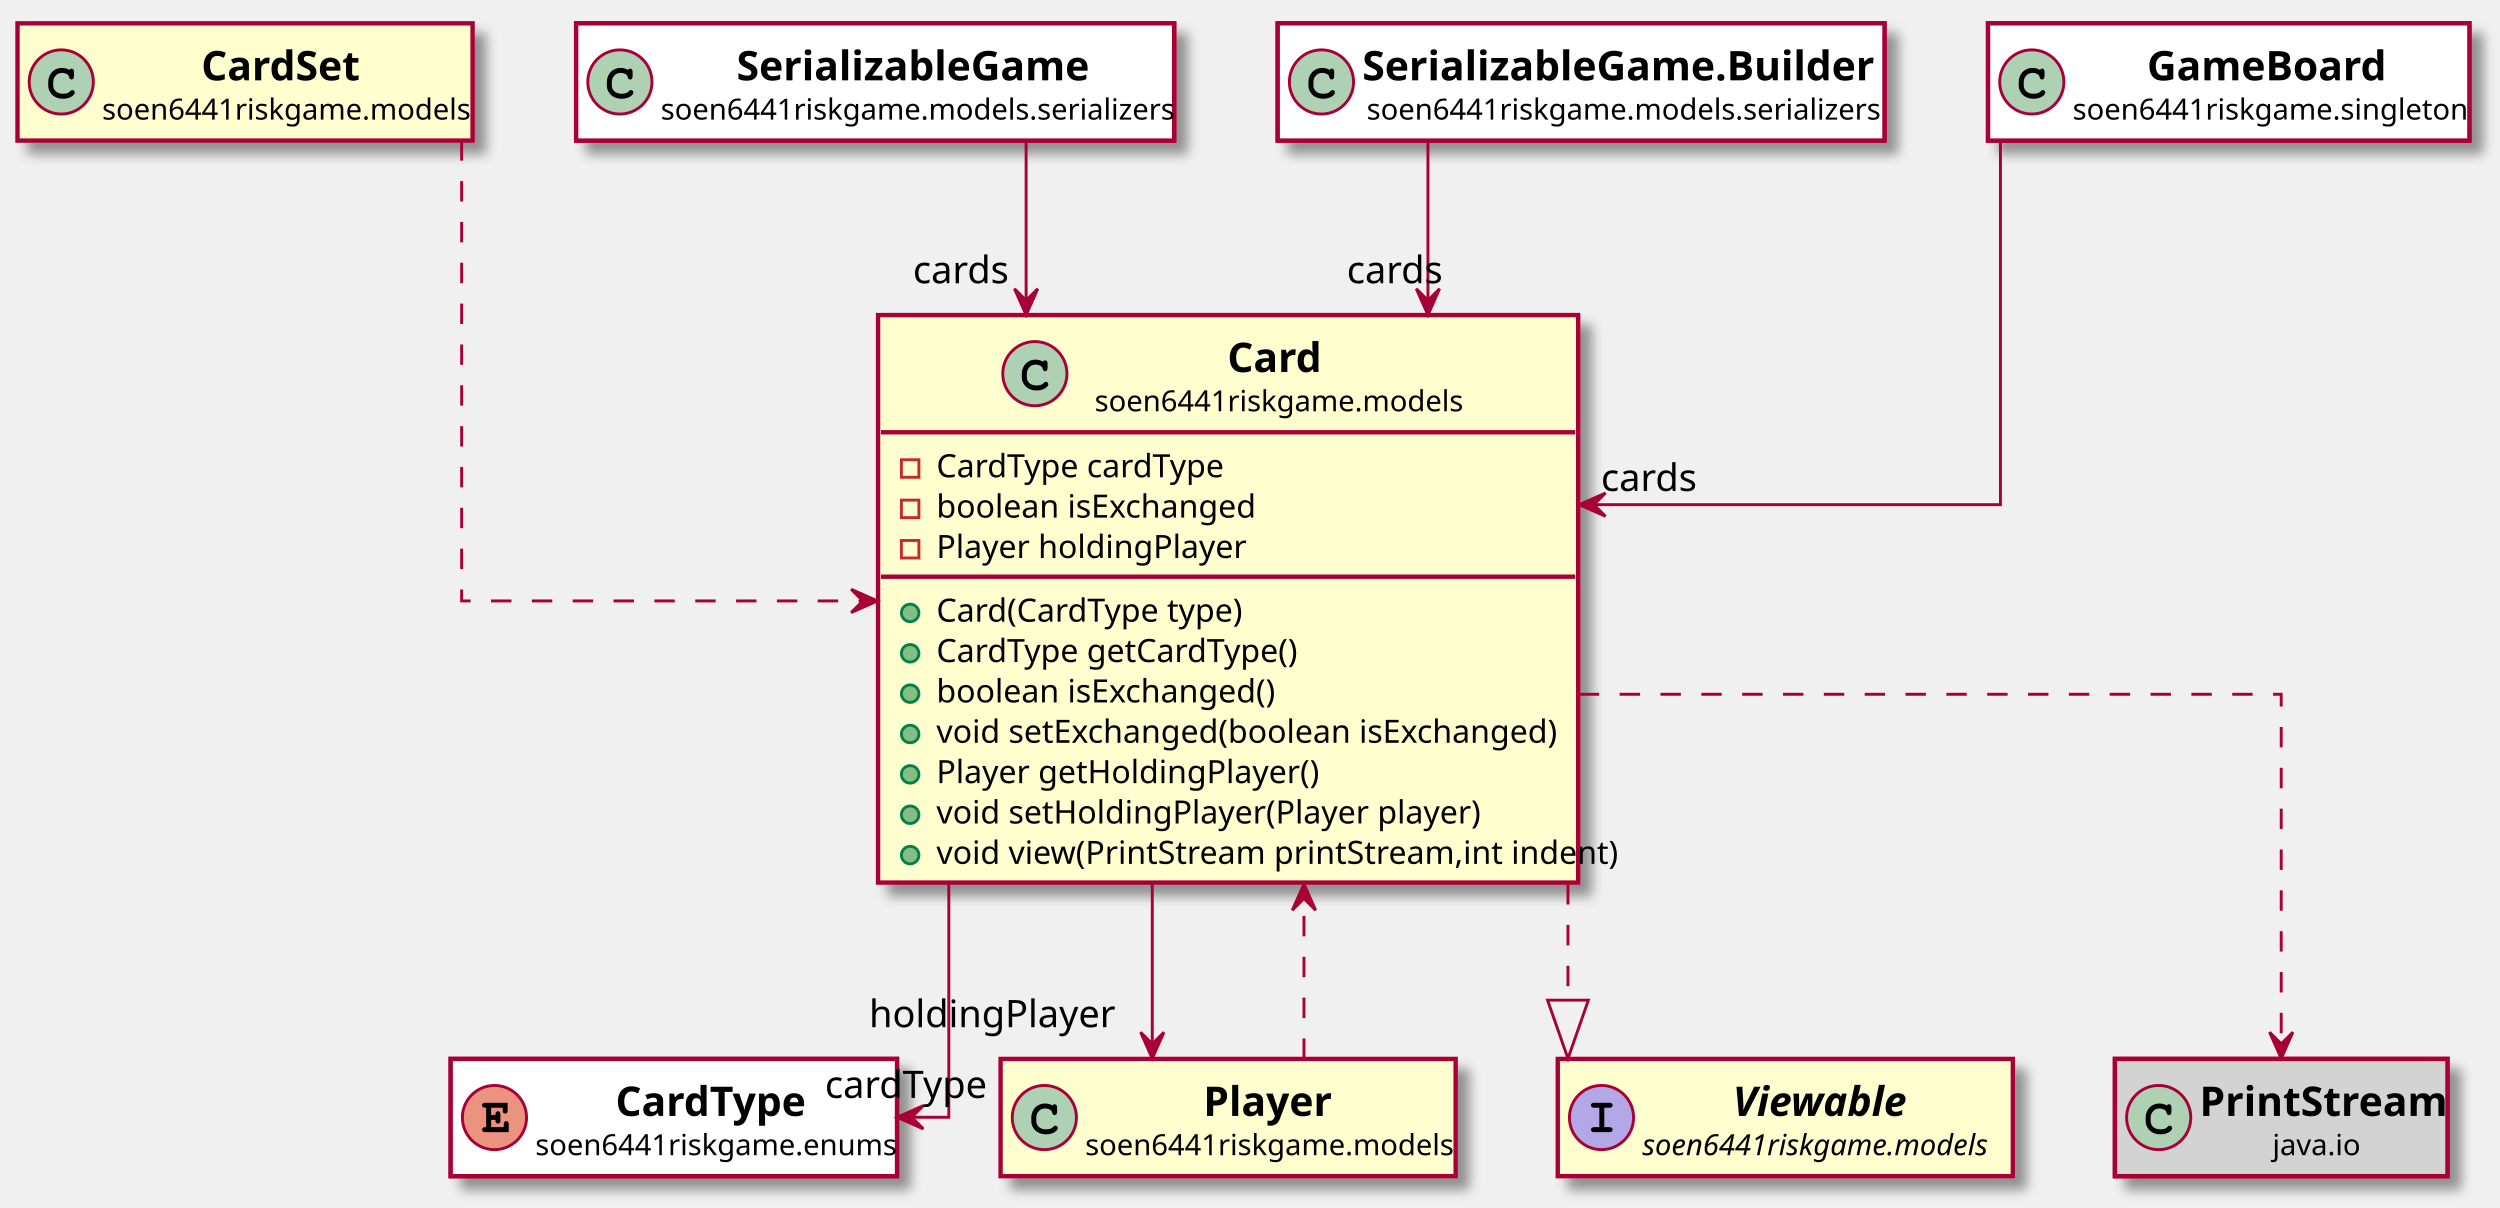
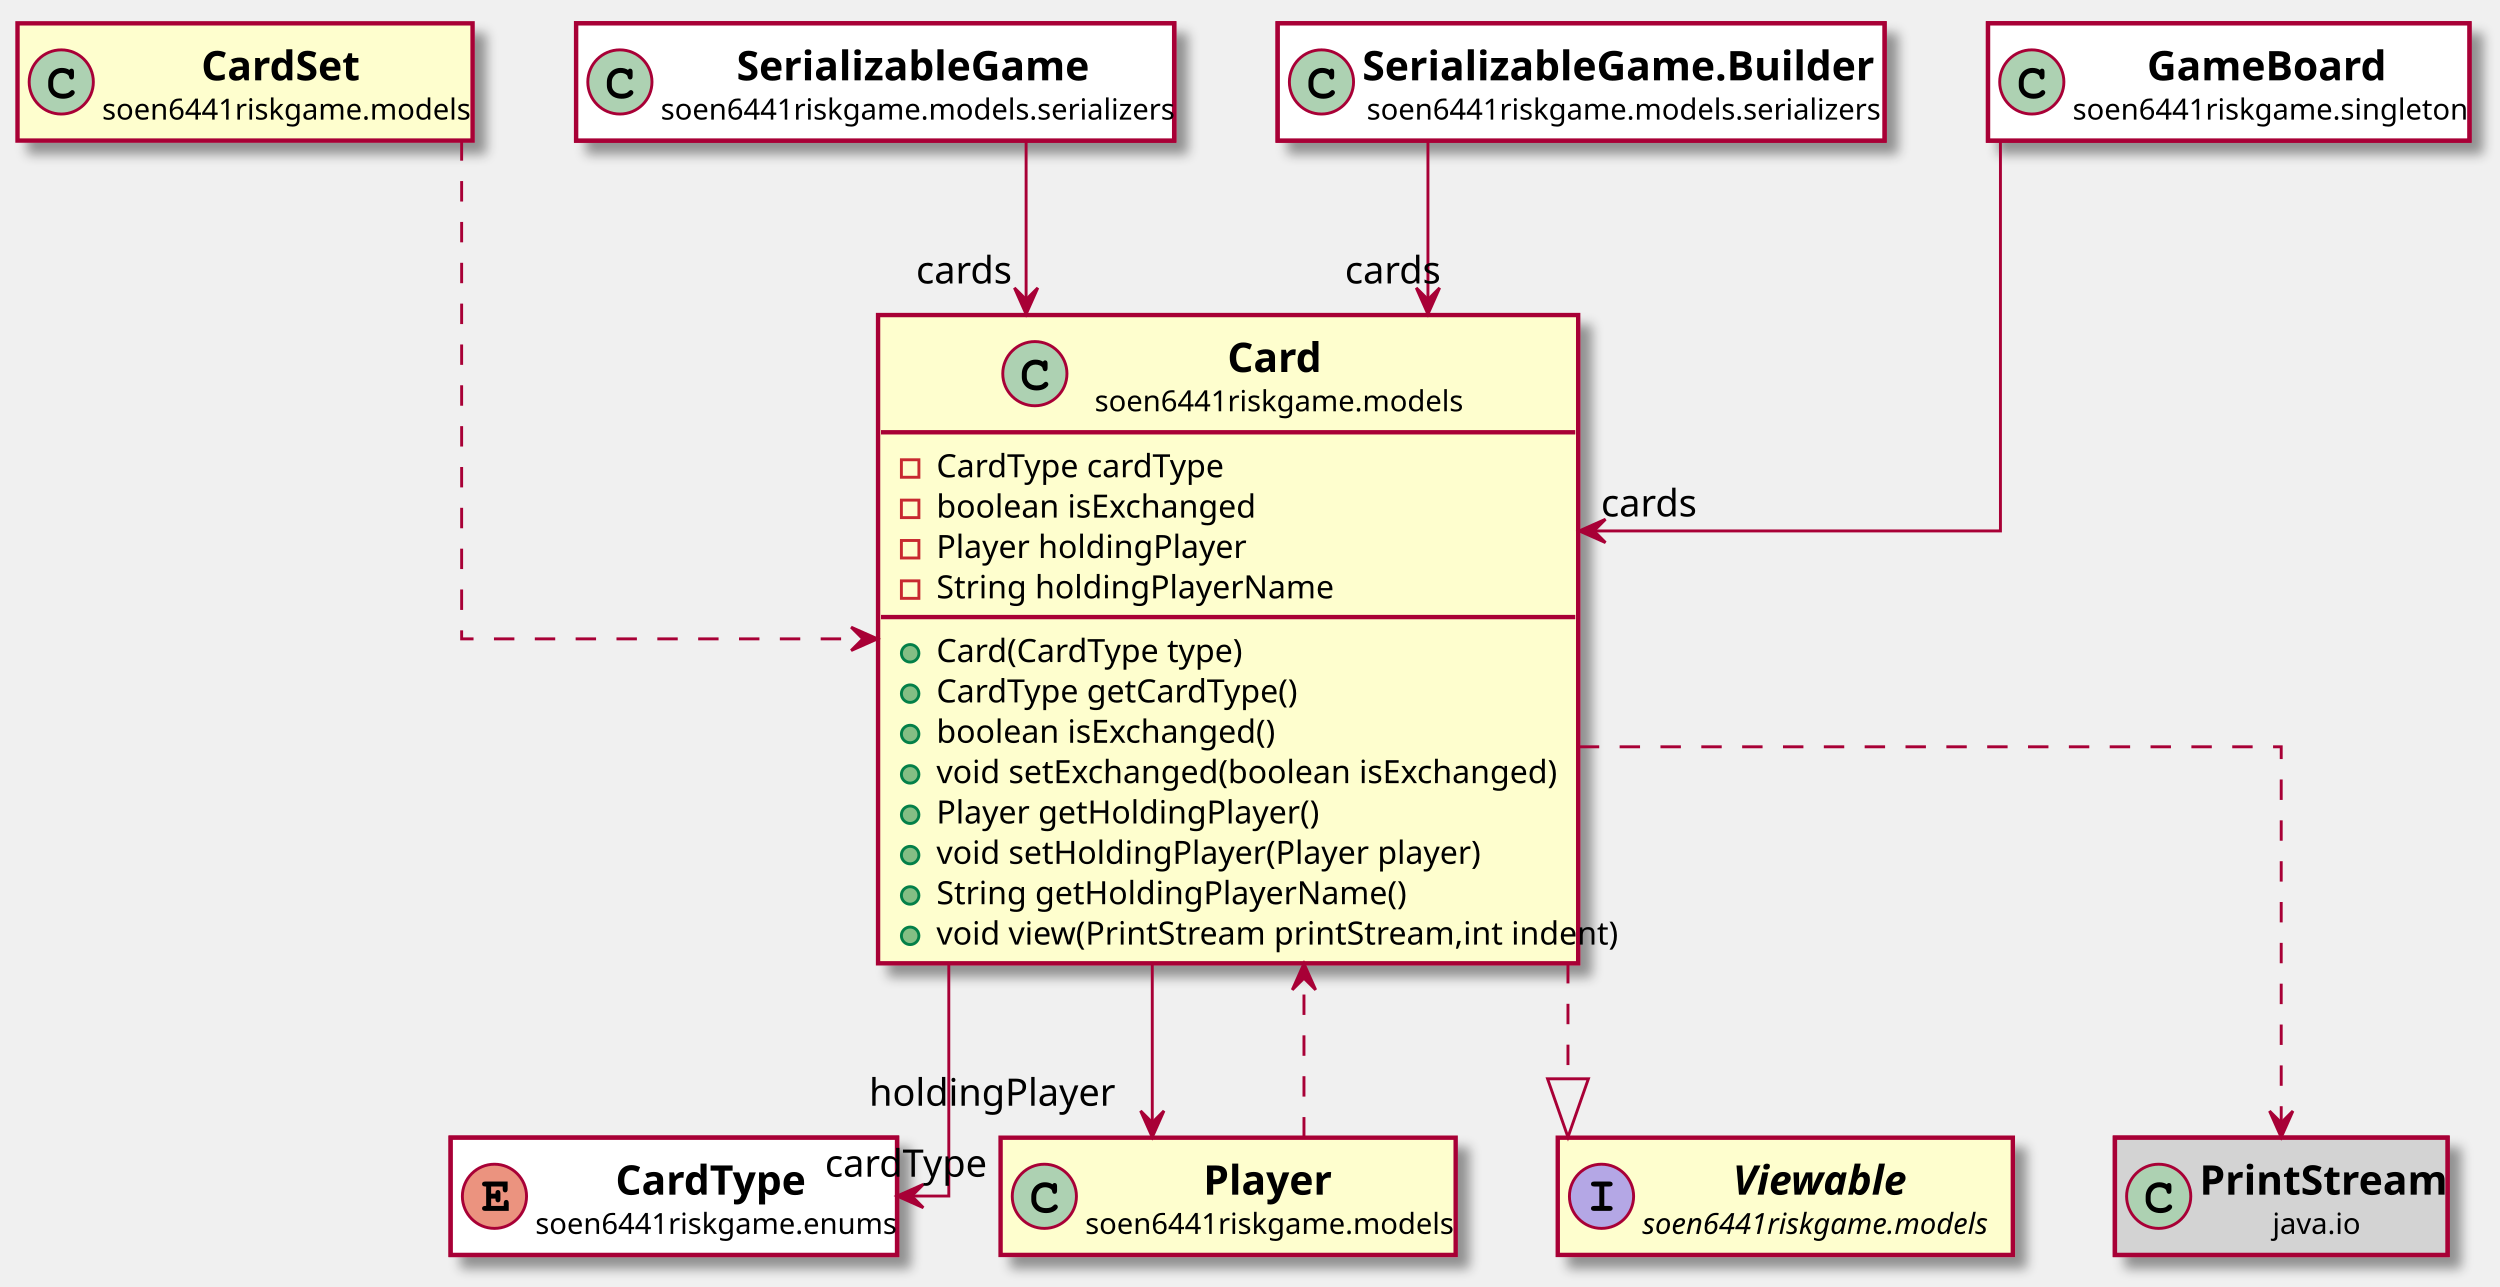
- <svg xmlns="http://www.w3.org/2000/svg" xmlns:xlink="http://www.w3.org/1999/xlink" contentScriptType="application/ecmascript" contentStyleType="text/css" height="414px" preserveAspectRatio="none" style="width:857px;height:414px;" version="1.1" viewBox="0 0 857 414" width="857px" zoomAndPan="magnify">
+ <svg xmlns="http://www.w3.org/2000/svg" xmlns:xlink="http://www.w3.org/1999/xlink" contentScriptType="application/ecmascript" contentStyleType="text/css" height="441px" preserveAspectRatio="none" style="width:857px;height:441px;" version="1.1" viewBox="0 0 857 441" width="857px" zoomAndPan="magnify">
  <defs>
-     <filter height="300%" id="ffnnre5zuua63" width="300%" x="-1" y="-1">
+     <filter height="300%" id="fzq602mkoavja" width="300%" x="-1" y="-1">
      <feGaussianBlur result="blurOut" stdDeviation="2.0" />
      <feColorMatrix in="blurOut" result="blurOut2" type="matrix" values="0 0 0 0 0 0 0 0 0 0 0 0 0 0 0 0 0 0 .4 0" />
      <feOffset dx="4.0" dy="4.0" in="blurOut2" result="blurOut3" />
      <feBlend in="SourceGraphic" in2="blurOut3" mode="normal" />
    </filter>
  </defs>
  <g>
    <a target="_parent" xlink:actuate="onRequest" xlink:href="../../soen6441riskgame/models/Card.html" xlink:show="new" xlink:title="soen6441riskgame.models.Card" xlink:type="simple">
-       <rect fill="#FEFECE" filter="url(#ffnnre5zuua63)" height="194.547" id="soen6441riskgame.models.Card" style="stroke: #A80036; stroke-width: 1.5;" width="240" x="301" y="108" />
+       <rect fill="#FEFECE" filter="url(#fzq602mkoavja)" height="222.219" id="soen6441riskgame.models.Card" style="stroke: #A80036; stroke-width: 1.5;" width="240" x="301" y="108" />
      <ellipse cx="354.75" cy="128.094" fill="#ADD1B2" rx="11" ry="11" style="stroke: #A80036; stroke-width: 1.0;" />
      <path d="M357.516,123.969 Q357.672,123.75 357.859,123.641 Q358.047,123.531 358.266,123.531 Q358.641,123.531 358.875,123.789 Q359.109,124.047 359.109,124.656 L359.109,126.109 Q359.109,126.719 358.875,126.984 Q358.641,127.25 358.266,127.25 Q357.922,127.25 357.719,127.047 Q357.516,126.859 357.406,126.344 Q357.359,125.984 357.172,125.797 Q356.844,125.422 356.234,125.203 Q355.625,124.984 355,124.984 Q354.234,124.984 353.602,125.312 Q352.969,125.641 352.477,126.391 Q351.984,127.141 351.984,128.172 L351.984,129.266 Q351.984,130.5 352.875,131.32 Q353.766,132.141 355.359,132.141 Q356.297,132.141 356.953,131.891 Q357.344,131.734 357.766,131.297 Q358.031,131.031 358.18,130.953 Q358.328,130.875 358.531,130.875 Q358.859,130.875 359.117,131.133 Q359.375,131.391 359.375,131.734 Q359.375,132.078 359.031,132.484 Q358.531,133.062 357.734,133.391 Q356.656,133.844 355.359,133.844 Q353.844,133.844 352.641,133.219 Q351.656,132.719 350.969,131.648 Q350.281,130.578 350.281,129.297 L350.281,128.141 Q350.281,126.812 350.898,125.664 Q351.516,124.516 352.609,123.898 Q353.703,123.281 354.938,123.281 Q355.672,123.281 356.32,123.445 Q356.969,123.609 357.516,123.969 Z " />
      <text fill="#000000" font-family="sans-serif" font-size="14" font-weight="bold" lengthAdjust="spacingAndGlyphs" textLength="33" x="420.75" y="127.533">Card</text>
      <text fill="#000000" font-family="sans-serif" font-size="10" lengthAdjust="spacingAndGlyphs" textLength="124" x="375.25" y="140.99">soen6441riskgame.models</text>
      <line style="stroke: #A80036; stroke-width: 1.5;" x1="302" x2="540" y1="148.188" y2="148.188" />
      <rect fill="none" height="6" style="stroke: #C82930; stroke-width: 1.0;" width="6" x="309" y="157.606" />
      <text fill="#000000" font-family="sans-serif" font-size="11" lengthAdjust="spacingAndGlyphs" textLength="96" x="321" y="163.606">CardType cardType</text>
      <rect fill="none" height="6" style="stroke: #C82930; stroke-width: 1.0;" width="6" x="309" y="171.441" />
      <text fill="#000000" font-family="sans-serif" font-size="11" lengthAdjust="spacingAndGlyphs" textLength="103" x="321" y="177.442">boolean isExchanged</text>
      <rect fill="none" height="6" style="stroke: #C82930; stroke-width: 1.0;" width="6" x="309" y="185.277" />
      <text fill="#000000" font-family="sans-serif" font-size="11" lengthAdjust="spacingAndGlyphs" textLength="97" x="321" y="191.278">Player holdingPlayer</text>
-       <line style="stroke: #A80036; stroke-width: 1.5;" x1="302" x2="540" y1="197.695" y2="197.695" />
-       <ellipse cx="312" cy="210.113" fill="#84BE84" rx="3" ry="3" style="stroke: #038048; stroke-width: 1.0;" />
-       <text fill="#000000" font-family="sans-serif" font-size="11" lengthAdjust="spacingAndGlyphs" textLength="102" x="321" y="213.114">Card(CardType type)</text>
+       <rect fill="none" height="6" style="stroke: #C82930; stroke-width: 1.0;" width="6" x="309" y="199.113" />
+       <text fill="#000000" font-family="sans-serif" font-size="11" lengthAdjust="spacingAndGlyphs" textLength="122" x="321" y="205.114">String holdingPlayerName</text>
+       <line style="stroke: #A80036; stroke-width: 1.5;" x1="302" x2="540" y1="211.531" y2="211.531" />
      <ellipse cx="312" cy="223.949" fill="#84BE84" rx="3" ry="3" style="stroke: #038048; stroke-width: 1.0;" />
-       <text fill="#000000" font-family="sans-serif" font-size="11" lengthAdjust="spacingAndGlyphs" textLength="120" x="321" y="226.95">CardType getCardType()</text>
+       <text fill="#000000" font-family="sans-serif" font-size="11" lengthAdjust="spacingAndGlyphs" textLength="102" x="321" y="226.95">Card(CardType type)</text>
      <ellipse cx="312" cy="237.785" fill="#84BE84" rx="3" ry="3" style="stroke: #038048; stroke-width: 1.0;" />
-       <text fill="#000000" font-family="sans-serif" font-size="11" lengthAdjust="spacingAndGlyphs" textLength="111" x="321" y="240.786">boolean isExchanged()</text>
+       <text fill="#000000" font-family="sans-serif" font-size="11" lengthAdjust="spacingAndGlyphs" textLength="120" x="321" y="240.786">CardType getCardType()</text>
      <ellipse cx="312" cy="251.621" fill="#84BE84" rx="3" ry="3" style="stroke: #038048; stroke-width: 1.0;" />
-       <text fill="#000000" font-family="sans-serif" font-size="11" lengthAdjust="spacingAndGlyphs" textLength="203" x="321" y="254.622">void setExchanged(boolean isExchanged)</text>
+       <text fill="#000000" font-family="sans-serif" font-size="11" lengthAdjust="spacingAndGlyphs" textLength="111" x="321" y="254.622">boolean isExchanged()</text>
      <ellipse cx="312" cy="265.457" fill="#84BE84" rx="3" ry="3" style="stroke: #038048; stroke-width: 1.0;" />
-       <text fill="#000000" font-family="sans-serif" font-size="11" lengthAdjust="spacingAndGlyphs" textLength="121" x="321" y="268.458">Player getHoldingPlayer()</text>
+       <text fill="#000000" font-family="sans-serif" font-size="11" lengthAdjust="spacingAndGlyphs" textLength="203" x="321" y="268.458">void setExchanged(boolean isExchanged)</text>
      <ellipse cx="312" cy="279.293" fill="#84BE84" rx="3" ry="3" style="stroke: #038048; stroke-width: 1.0;" />
-       <text fill="#000000" font-family="sans-serif" font-size="11" lengthAdjust="spacingAndGlyphs" textLength="174" x="321" y="282.294">void setHoldingPlayer(Player player)</text>
+       <text fill="#000000" font-family="sans-serif" font-size="11" lengthAdjust="spacingAndGlyphs" textLength="121" x="321" y="282.294">Player getHoldingPlayer()</text>
      <ellipse cx="312" cy="293.129" fill="#84BE84" rx="3" ry="3" style="stroke: #038048; stroke-width: 1.0;" />
-       <text fill="#000000" font-family="sans-serif" font-size="11" lengthAdjust="spacingAndGlyphs" textLength="214" x="321" y="296.13">void view(PrintStream printStream,int indent)</text>
+       <text fill="#000000" font-family="sans-serif" font-size="11" lengthAdjust="spacingAndGlyphs" textLength="174" x="321" y="296.13">void setHoldingPlayer(Player player)</text>
+       <ellipse cx="312" cy="306.965" fill="#84BE84" rx="3" ry="3" style="stroke: #038048; stroke-width: 1.0;" />
+       <text fill="#000000" font-family="sans-serif" font-size="11" lengthAdjust="spacingAndGlyphs" textLength="146" x="321" y="309.966">String getHoldingPlayerName()</text>
+       <ellipse cx="312" cy="320.801" fill="#84BE84" rx="3" ry="3" style="stroke: #038048; stroke-width: 1.0;" />
+       <text fill="#000000" font-family="sans-serif" font-size="11" lengthAdjust="spacingAndGlyphs" textLength="214" x="321" y="323.802">void view(PrintStream printStream,int indent)</text>
    </a>
    <a target="_parent" xlink:actuate="onRequest" xlink:href="../../soen6441riskgame/enums/CardType.html" xlink:show="new" xlink:title="soen6441riskgame.enums.CardType" xlink:type="simple">
-       <rect fill="#FFFFFF" filter="url(#ffnnre5zuua63)" height="40.188" id="soen6441riskgame.enums.CardType" style="stroke: #A80036; stroke-width: 1.5;" width="153" x="154.5" y="363" />
-       <rect fill="#FFFFFF" height="40.188" style="stroke: #A80036; stroke-width: 1.5;" width="153" x="154.5" y="363" />
-       <ellipse cx="169.5" cy="383.094" fill="#EB937F" rx="11" ry="11" style="stroke: #A80036; stroke-width: 1.0;" />
-       <path d="M168.359,383.891 L168.359,386.391 L172.688,386.391 L172.688,385.469 Q172.688,384.859 172.93,384.594 Q173.172,384.328 173.547,384.328 Q173.922,384.328 174.156,384.594 Q174.391,384.859 174.391,385.469 L174.391,388.094 L166.391,388.094 Q165.766,388.094 165.508,387.859 Q165.25,387.625 165.25,387.234 Q165.25,386.859 165.516,386.625 Q165.781,386.391 166.391,386.391 L166.656,386.391 L166.656,379.734 L166.391,379.734 Q165.766,379.734 165.508,379.5 Q165.25,379.266 165.25,378.875 Q165.25,378.5 165.508,378.266 Q165.766,378.031 166.391,378.031 L174.016,378.031 L174.016,380.625 Q174.016,381.234 173.789,381.492 Q173.562,381.75 173.172,381.75 Q172.797,381.75 172.562,381.492 Q172.328,381.234 172.328,380.625 L172.328,379.734 L168.359,379.734 L168.359,382.188 L169.844,382.188 Q169.844,381.531 169.969,381.344 Q170.234,380.938 170.703,380.938 Q171.078,380.938 171.312,381.195 Q171.547,381.453 171.547,382.062 L171.547,384.031 Q171.547,384.578 171.422,384.766 Q171.156,385.156 170.703,385.156 Q170.234,385.156 169.969,384.75 Q169.844,384.562 169.844,383.891 L168.359,383.891 Z " />
-       <text fill="#000000" font-family="sans-serif" font-size="14" font-weight="bold" lengthAdjust="spacingAndGlyphs" textLength="66" x="211" y="382.533">CardType</text>
-       <text fill="#000000" font-family="sans-serif" font-size="10" lengthAdjust="spacingAndGlyphs" textLength="121" x="183.5" y="395.99">soen6441riskgame.enums</text>
+       <rect fill="#FFFFFF" filter="url(#fzq602mkoavja)" height="40.188" id="soen6441riskgame.enums.CardType" style="stroke: #A80036; stroke-width: 1.5;" width="153" x="154.5" y="390" />
+       <rect fill="#FFFFFF" height="40.188" style="stroke: #A80036; stroke-width: 1.5;" width="153" x="154.5" y="390" />
+       <ellipse cx="169.5" cy="410.094" fill="#EB937F" rx="11" ry="11" style="stroke: #A80036; stroke-width: 1.0;" />
+       <path d="M168.359,410.891 L168.359,413.391 L172.688,413.391 L172.688,412.469 Q172.688,411.859 172.93,411.594 Q173.172,411.328 173.547,411.328 Q173.922,411.328 174.156,411.594 Q174.391,411.859 174.391,412.469 L174.391,415.094 L166.391,415.094 Q165.766,415.094 165.508,414.859 Q165.25,414.625 165.25,414.234 Q165.25,413.859 165.516,413.625 Q165.781,413.391 166.391,413.391 L166.656,413.391 L166.656,406.734 L166.391,406.734 Q165.766,406.734 165.508,406.5 Q165.25,406.266 165.25,405.875 Q165.25,405.5 165.508,405.266 Q165.766,405.031 166.391,405.031 L174.016,405.031 L174.016,407.625 Q174.016,408.234 173.789,408.492 Q173.562,408.75 173.172,408.75 Q172.797,408.75 172.562,408.492 Q172.328,408.234 172.328,407.625 L172.328,406.734 L168.359,406.734 L168.359,409.188 L169.844,409.188 Q169.844,408.531 169.969,408.344 Q170.234,407.938 170.703,407.938 Q171.078,407.938 171.312,408.195 Q171.547,408.453 171.547,409.062 L171.547,411.031 Q171.547,411.578 171.422,411.766 Q171.156,412.156 170.703,412.156 Q170.234,412.156 169.969,411.75 Q169.844,411.562 169.844,410.891 L168.359,410.891 Z " />
+       <text fill="#000000" font-family="sans-serif" font-size="14" font-weight="bold" lengthAdjust="spacingAndGlyphs" textLength="66" x="211" y="409.533">CardType</text>
+       <text fill="#000000" font-family="sans-serif" font-size="10" lengthAdjust="spacingAndGlyphs" textLength="121" x="183.5" y="422.99">soen6441riskgame.enums</text>
    </a>
    <a target="_parent" xlink:actuate="onRequest" xlink:href="../../soen6441riskgame/models/Player.html" xlink:show="new" xlink:title="soen6441riskgame.models.Player" xlink:type="simple">
-       <rect fill="#FEFECE" filter="url(#ffnnre5zuua63)" height="40.188" id="soen6441riskgame.models.Player" style="stroke: #A80036; stroke-width: 1.5;" width="156" x="343" y="363" />
-       <ellipse cx="358" cy="383.094" fill="#ADD1B2" rx="11" ry="11" style="stroke: #A80036; stroke-width: 1.0;" />
-       <path d="M360.766,378.969 Q360.922,378.75 361.109,378.641 Q361.297,378.531 361.516,378.531 Q361.891,378.531 362.125,378.789 Q362.359,379.047 362.359,379.656 L362.359,381.109 Q362.359,381.719 362.125,381.984 Q361.891,382.25 361.516,382.25 Q361.172,382.25 360.969,382.047 Q360.766,381.859 360.656,381.344 Q360.609,380.984 360.422,380.797 Q360.094,380.422 359.484,380.203 Q358.875,379.984 358.25,379.984 Q357.484,379.984 356.852,380.312 Q356.219,380.641 355.727,381.391 Q355.234,382.141 355.234,383.172 L355.234,384.266 Q355.234,385.5 356.125,386.32 Q357.016,387.141 358.609,387.141 Q359.547,387.141 360.203,386.891 Q360.594,386.734 361.016,386.297 Q361.281,386.031 361.43,385.953 Q361.578,385.875 361.781,385.875 Q362.109,385.875 362.367,386.133 Q362.625,386.391 362.625,386.734 Q362.625,387.078 362.281,387.484 Q361.781,388.062 360.984,388.391 Q359.906,388.844 358.609,388.844 Q357.094,388.844 355.891,388.219 Q354.906,387.719 354.219,386.648 Q353.531,385.578 353.531,384.297 L353.531,383.141 Q353.531,381.812 354.148,380.664 Q354.766,379.516 355.859,378.898 Q356.953,378.281 358.188,378.281 Q358.922,378.281 359.57,378.445 Q360.219,378.609 360.766,378.969 Z " />
-       <text fill="#000000" font-family="sans-serif" font-size="14" font-weight="bold" lengthAdjust="spacingAndGlyphs" textLength="43" x="412.5" y="382.533">Player</text>
-       <text fill="#000000" font-family="sans-serif" font-size="10" lengthAdjust="spacingAndGlyphs" textLength="124" x="372" y="395.99">soen6441riskgame.models</text>
+       <rect fill="#FEFECE" filter="url(#fzq602mkoavja)" height="40.188" id="soen6441riskgame.models.Player" style="stroke: #A80036; stroke-width: 1.5;" width="156" x="343" y="390" />
+       <ellipse cx="358" cy="410.094" fill="#ADD1B2" rx="11" ry="11" style="stroke: #A80036; stroke-width: 1.0;" />
+       <path d="M360.766,405.969 Q360.922,405.75 361.109,405.641 Q361.297,405.531 361.516,405.531 Q361.891,405.531 362.125,405.789 Q362.359,406.047 362.359,406.656 L362.359,408.109 Q362.359,408.719 362.125,408.984 Q361.891,409.25 361.516,409.25 Q361.172,409.25 360.969,409.047 Q360.766,408.859 360.656,408.344 Q360.609,407.984 360.422,407.797 Q360.094,407.422 359.484,407.203 Q358.875,406.984 358.25,406.984 Q357.484,406.984 356.852,407.312 Q356.219,407.641 355.727,408.391 Q355.234,409.141 355.234,410.172 L355.234,411.266 Q355.234,412.5 356.125,413.32 Q357.016,414.141 358.609,414.141 Q359.547,414.141 360.203,413.891 Q360.594,413.734 361.016,413.297 Q361.281,413.031 361.43,412.953 Q361.578,412.875 361.781,412.875 Q362.109,412.875 362.367,413.133 Q362.625,413.391 362.625,413.734 Q362.625,414.078 362.281,414.484 Q361.781,415.062 360.984,415.391 Q359.906,415.844 358.609,415.844 Q357.094,415.844 355.891,415.219 Q354.906,414.719 354.219,413.648 Q353.531,412.578 353.531,411.297 L353.531,410.141 Q353.531,408.812 354.148,407.664 Q354.766,406.516 355.859,405.898 Q356.953,405.281 358.188,405.281 Q358.922,405.281 359.57,405.445 Q360.219,405.609 360.766,405.969 Z " />
+       <text fill="#000000" font-family="sans-serif" font-size="14" font-weight="bold" lengthAdjust="spacingAndGlyphs" textLength="43" x="412.5" y="409.533">Player</text>
+       <text fill="#000000" font-family="sans-serif" font-size="10" lengthAdjust="spacingAndGlyphs" textLength="124" x="372" y="422.99">soen6441riskgame.models</text>
    </a>
    <a target="_parent" xlink:actuate="onRequest" xlink:href="../../soen6441riskgame/models/Viewable.html" xlink:show="new" xlink:title="soen6441riskgame.models.Viewable" xlink:type="simple">
-       <rect fill="#FEFECE" filter="url(#ffnnre5zuua63)" height="40.188" id="soen6441riskgame.models.Viewable" style="stroke: #A80036; stroke-width: 1.5;" width="156" x="534" y="363" />
-       <ellipse cx="549" cy="383.094" fill="#B4A7E5" rx="11" ry="11" style="stroke: #A80036; stroke-width: 1.0;" />
-       <path d="M549.953,379.734 L549.953,386.391 L551.672,386.391 Q552.281,386.391 552.547,386.625 Q552.812,386.859 552.812,387.25 Q552.812,387.625 552.547,387.859 Q552.281,388.094 551.672,388.094 L546.531,388.094 Q545.922,388.094 545.656,387.859 Q545.391,387.625 545.391,387.234 Q545.391,386.859 545.656,386.625 Q545.922,386.391 546.531,386.391 L548.25,386.391 L548.25,379.734 L546.531,379.734 Q545.922,379.734 545.656,379.5 Q545.391,379.266 545.391,378.875 Q545.391,378.5 545.656,378.266 Q545.922,378.031 546.531,378.031 L551.672,378.031 Q552.281,378.031 552.547,378.266 Q552.812,378.5 552.812,378.875 Q552.812,379.266 552.547,379.5 Q552.281,379.734 551.672,379.734 L549.953,379.734 Z " />
-       <text fill="#000000" font-family="sans-serif" font-size="14" font-style="italic" font-weight="bold" lengthAdjust="spacingAndGlyphs" textLength="62" x="594" y="382.533">Viewable</text>
-       <text fill="#000000" font-family="sans-serif" font-size="10" font-style="italic" lengthAdjust="spacingAndGlyphs" textLength="124" x="563" y="395.99">soen6441riskgame.models</text>
+       <rect fill="#FEFECE" filter="url(#fzq602mkoavja)" height="40.188" id="soen6441riskgame.models.Viewable" style="stroke: #A80036; stroke-width: 1.5;" width="156" x="534" y="390" />
+       <ellipse cx="549" cy="410.094" fill="#B4A7E5" rx="11" ry="11" style="stroke: #A80036; stroke-width: 1.0;" />
+       <path d="M549.953,406.734 L549.953,413.391 L551.672,413.391 Q552.281,413.391 552.547,413.625 Q552.812,413.859 552.812,414.25 Q552.812,414.625 552.547,414.859 Q552.281,415.094 551.672,415.094 L546.531,415.094 Q545.922,415.094 545.656,414.859 Q545.391,414.625 545.391,414.234 Q545.391,413.859 545.656,413.625 Q545.922,413.391 546.531,413.391 L548.25,413.391 L548.25,406.734 L546.531,406.734 Q545.922,406.734 545.656,406.5 Q545.391,406.266 545.391,405.875 Q545.391,405.5 545.656,405.266 Q545.922,405.031 546.531,405.031 L551.672,405.031 Q552.281,405.031 552.547,405.266 Q552.812,405.5 552.812,405.875 Q552.812,406.266 552.547,406.5 Q552.281,406.734 551.672,406.734 L549.953,406.734 Z " />
+       <text fill="#000000" font-family="sans-serif" font-size="14" font-style="italic" font-weight="bold" lengthAdjust="spacingAndGlyphs" textLength="62" x="594" y="409.533">Viewable</text>
+       <text fill="#000000" font-family="sans-serif" font-size="10" font-style="italic" lengthAdjust="spacingAndGlyphs" textLength="124" x="563" y="422.99">soen6441riskgame.models</text>
    </a>
-     <rect fill="#D3D3D3" filter="url(#ffnnre5zuua63)" height="40.188" id="java.io.PrintStream" style="stroke: #A80036; stroke-width: 1.5;" width="114" x="725" y="363" />
-     <rect fill="#D3D3D3" height="40.188" style="stroke: #A80036; stroke-width: 1.5;" width="114" x="725" y="363" />
-     <ellipse cx="740" cy="383.094" fill="#ADD1B2" rx="11" ry="11" style="stroke: #A80036; stroke-width: 1.0;" />
-     <path d="M742.766,378.969 Q742.922,378.75 743.109,378.641 Q743.297,378.531 743.516,378.531 Q743.891,378.531 744.125,378.789 Q744.359,379.047 744.359,379.656 L744.359,381.109 Q744.359,381.719 744.125,381.984 Q743.891,382.25 743.516,382.25 Q743.172,382.25 742.969,382.047 Q742.766,381.859 742.656,381.344 Q742.609,380.984 742.422,380.797 Q742.094,380.422 741.484,380.203 Q740.875,379.984 740.25,379.984 Q739.484,379.984 738.852,380.312 Q738.219,380.641 737.727,381.391 Q737.234,382.141 737.234,383.172 L737.234,384.266 Q737.234,385.5 738.125,386.32 Q739.016,387.141 740.609,387.141 Q741.547,387.141 742.203,386.891 Q742.594,386.734 743.016,386.297 Q743.281,386.031 743.43,385.953 Q743.578,385.875 743.781,385.875 Q744.109,385.875 744.367,386.133 Q744.625,386.391 744.625,386.734 Q744.625,387.078 744.281,387.484 Q743.781,388.062 742.984,388.391 Q741.906,388.844 740.609,388.844 Q739.094,388.844 737.891,388.219 Q736.906,387.719 736.219,386.648 Q735.531,385.578 735.531,384.297 L735.531,383.141 Q735.531,381.812 736.148,380.664 Q736.766,379.516 737.859,378.898 Q738.953,378.281 740.188,378.281 Q740.922,378.281 741.57,378.445 Q742.219,378.609 742.766,378.969 Z " />
-     <text fill="#000000" font-family="sans-serif" font-size="14" font-weight="bold" lengthAdjust="spacingAndGlyphs" textLength="82" x="754" y="382.533">PrintStream</text>
-     <text fill="#000000" font-family="sans-serif" font-size="10" lengthAdjust="spacingAndGlyphs" textLength="32" x="779" y="395.99">java.io</text>
+     <rect fill="#D3D3D3" filter="url(#fzq602mkoavja)" height="40.188" id="java.io.PrintStream" style="stroke: #A80036; stroke-width: 1.5;" width="114" x="725" y="390" />
+     <rect fill="#D3D3D3" height="40.188" style="stroke: #A80036; stroke-width: 1.5;" width="114" x="725" y="390" />
+     <ellipse cx="740" cy="410.094" fill="#ADD1B2" rx="11" ry="11" style="stroke: #A80036; stroke-width: 1.0;" />
+     <path d="M742.766,405.969 Q742.922,405.75 743.109,405.641 Q743.297,405.531 743.516,405.531 Q743.891,405.531 744.125,405.789 Q744.359,406.047 744.359,406.656 L744.359,408.109 Q744.359,408.719 744.125,408.984 Q743.891,409.25 743.516,409.25 Q743.172,409.25 742.969,409.047 Q742.766,408.859 742.656,408.344 Q742.609,407.984 742.422,407.797 Q742.094,407.422 741.484,407.203 Q740.875,406.984 740.25,406.984 Q739.484,406.984 738.852,407.312 Q738.219,407.641 737.727,408.391 Q737.234,409.141 737.234,410.172 L737.234,411.266 Q737.234,412.5 738.125,413.32 Q739.016,414.141 740.609,414.141 Q741.547,414.141 742.203,413.891 Q742.594,413.734 743.016,413.297 Q743.281,413.031 743.43,412.953 Q743.578,412.875 743.781,412.875 Q744.109,412.875 744.367,413.133 Q744.625,413.391 744.625,413.734 Q744.625,414.078 744.281,414.484 Q743.781,415.062 742.984,415.391 Q741.906,415.844 740.609,415.844 Q739.094,415.844 737.891,415.219 Q736.906,414.719 736.219,413.648 Q735.531,412.578 735.531,411.297 L735.531,410.141 Q735.531,408.812 736.148,407.664 Q736.766,406.516 737.859,405.898 Q738.953,405.281 740.188,405.281 Q740.922,405.281 741.57,405.445 Q742.219,405.609 742.766,405.969 Z " />
+     <text fill="#000000" font-family="sans-serif" font-size="14" font-weight="bold" lengthAdjust="spacingAndGlyphs" textLength="82" x="754" y="409.533">PrintStream</text>
+     <text fill="#000000" font-family="sans-serif" font-size="10" lengthAdjust="spacingAndGlyphs" textLength="32" x="779" y="422.99">java.io</text>
    <a target="_parent" xlink:actuate="onRequest" xlink:href="../../soen6441riskgame/models/CardSet.html" xlink:show="new" xlink:title="soen6441riskgame.models.CardSet" xlink:type="simple">
-       <rect fill="#FEFECE" filter="url(#ffnnre5zuua63)" height="40.188" id="soen6441riskgame.models.CardSet" style="stroke: #A80036; stroke-width: 1.5;" width="156" x="6" y="8" />
+       <rect fill="#FEFECE" filter="url(#fzq602mkoavja)" height="40.188" id="soen6441riskgame.models.CardSet" style="stroke: #A80036; stroke-width: 1.5;" width="156" x="6" y="8" />
      <ellipse cx="21" cy="28.094" fill="#ADD1B2" rx="11" ry="11" style="stroke: #A80036; stroke-width: 1.0;" />
      <path d="M23.766,23.969 Q23.922,23.75 24.109,23.641 Q24.297,23.531 24.516,23.531 Q24.891,23.531 25.125,23.789 Q25.359,24.047 25.359,24.656 L25.359,26.109 Q25.359,26.719 25.125,26.984 Q24.891,27.25 24.516,27.25 Q24.172,27.25 23.969,27.047 Q23.766,26.859 23.656,26.344 Q23.609,25.984 23.422,25.797 Q23.094,25.422 22.484,25.203 Q21.875,24.984 21.25,24.984 Q20.484,24.984 19.852,25.312 Q19.219,25.641 18.727,26.391 Q18.234,27.141 18.234,28.172 L18.234,29.266 Q18.234,30.5 19.125,31.32 Q20.016,32.141 21.609,32.141 Q22.547,32.141 23.203,31.891 Q23.594,31.734 24.016,31.297 Q24.281,31.031 24.43,30.953 Q24.578,30.875 24.781,30.875 Q25.109,30.875 25.367,31.133 Q25.625,31.391 25.625,31.734 Q25.625,32.078 25.281,32.484 Q24.781,33.062 23.984,33.391 Q22.906,33.844 21.609,33.844 Q20.094,33.844 18.891,33.219 Q17.906,32.719 17.219,31.648 Q16.531,30.578 16.531,29.297 L16.531,28.141 Q16.531,26.812 17.148,25.664 Q17.766,24.516 18.859,23.898 Q19.953,23.281 21.188,23.281 Q21.922,23.281 22.57,23.445 Q23.219,23.609 23.766,23.969 Z " />
      <text fill="#000000" font-family="sans-serif" font-size="14" font-weight="bold" lengthAdjust="spacingAndGlyphs" textLength="56" x="69" y="27.533">CardSet</text>
      <text fill="#000000" font-family="sans-serif" font-size="10" lengthAdjust="spacingAndGlyphs" textLength="124" x="35" y="40.99">soen6441riskgame.models</text>
    </a>
    <a target="_parent" xlink:actuate="onRequest" xlink:href="../../soen6441riskgame/models/serializers/SerializableGame.html" xlink:show="new" xlink:title="soen6441riskgame.models.serializers.SerializableGame" xlink:type="simple">
-       <rect fill="#FFFFFF" filter="url(#ffnnre5zuua63)" height="40.188" id="soen6441riskgame.models.serializers.SerializableGame" style="stroke: #A80036; stroke-width: 1.5;" width="205" x="197.5" y="8" />
+       <rect fill="#FFFFFF" filter="url(#fzq602mkoavja)" height="40.188" id="soen6441riskgame.models.serializers.SerializableGame" style="stroke: #A80036; stroke-width: 1.5;" width="205" x="197.5" y="8" />
      <rect fill="#FFFFFF" height="40.188" style="stroke: #A80036; stroke-width: 1.5;" width="205" x="197.5" y="8" />
      <ellipse cx="212.5" cy="28.094" fill="#ADD1B2" rx="11" ry="11" style="stroke: #A80036; stroke-width: 1.0;" />
      <path d="M215.266,23.969 Q215.422,23.75 215.609,23.641 Q215.797,23.531 216.016,23.531 Q216.391,23.531 216.625,23.789 Q216.859,24.047 216.859,24.656 L216.859,26.109 Q216.859,26.719 216.625,26.984 Q216.391,27.25 216.016,27.25 Q215.672,27.25 215.469,27.047 Q215.266,26.859 215.156,26.344 Q215.109,25.984 214.922,25.797 Q214.594,25.422 213.984,25.203 Q213.375,24.984 212.75,24.984 Q211.984,24.984 211.352,25.312 Q210.719,25.641 210.227,26.391 Q209.734,27.141 209.734,28.172 L209.734,29.266 Q209.734,30.5 210.625,31.32 Q211.516,32.141 213.109,32.141 Q214.047,32.141 214.703,31.891 Q215.094,31.734 215.516,31.297 Q215.781,31.031 215.93,30.953 Q216.078,30.875 216.281,30.875 Q216.609,30.875 216.867,31.133 Q217.125,31.391 217.125,31.734 Q217.125,32.078 216.781,32.484 Q216.281,33.062 215.484,33.391 Q214.406,33.844 213.109,33.844 Q211.594,33.844 210.391,33.219 Q209.406,32.719 208.719,31.648 Q208.031,30.578 208.031,29.297 L208.031,28.141 Q208.031,26.812 208.648,25.664 Q209.266,24.516 210.359,23.898 Q211.453,23.281 212.688,23.281 Q213.422,23.281 214.07,23.445 Q214.719,23.609 215.266,23.969 Z " />
      <text fill="#000000" font-family="sans-serif" font-size="14" font-weight="bold" lengthAdjust="spacingAndGlyphs" textLength="121" x="252.5" y="27.533">SerializableGame</text>
      <text fill="#000000" font-family="sans-serif" font-size="10" lengthAdjust="spacingAndGlyphs" textLength="173" x="226.5" y="40.99">soen6441riskgame.models.serializers</text>
    </a>
    <a target="_parent" xlink:actuate="onRequest" xlink:href="../../soen6441riskgame/models/serializers/SerializableGame.Builder.html" xlink:show="new" xlink:title="soen6441riskgame.models.serializers.SerializableGame.Builder" xlink:type="simple">
-       <rect fill="#FFFFFF" filter="url(#ffnnre5zuua63)" height="40.188" id="soen6441riskgame.models.serializers.SerializableGame.Builder" style="stroke: #A80036; stroke-width: 1.5;" width="208" x="438" y="8" />
+       <rect fill="#FFFFFF" filter="url(#fzq602mkoavja)" height="40.188" id="soen6441riskgame.models.serializers.SerializableGame.Builder" style="stroke: #A80036; stroke-width: 1.5;" width="208" x="438" y="8" />
      <rect fill="#FFFFFF" height="40.188" style="stroke: #A80036; stroke-width: 1.5;" width="208" x="438" y="8" />
      <ellipse cx="453" cy="28.094" fill="#ADD1B2" rx="11" ry="11" style="stroke: #A80036; stroke-width: 1.0;" />
      <path d="M455.766,23.969 Q455.922,23.75 456.109,23.641 Q456.297,23.531 456.516,23.531 Q456.891,23.531 457.125,23.789 Q457.359,24.047 457.359,24.656 L457.359,26.109 Q457.359,26.719 457.125,26.984 Q456.891,27.25 456.516,27.25 Q456.172,27.25 455.969,27.047 Q455.766,26.859 455.656,26.344 Q455.609,25.984 455.422,25.797 Q455.094,25.422 454.484,25.203 Q453.875,24.984 453.25,24.984 Q452.484,24.984 451.852,25.312 Q451.219,25.641 450.727,26.391 Q450.234,27.141 450.234,28.172 L450.234,29.266 Q450.234,30.5 451.125,31.32 Q452.016,32.141 453.609,32.141 Q454.547,32.141 455.203,31.891 Q455.594,31.734 456.016,31.297 Q456.281,31.031 456.43,30.953 Q456.578,30.875 456.781,30.875 Q457.109,30.875 457.367,31.133 Q457.625,31.391 457.625,31.734 Q457.625,32.078 457.281,32.484 Q456.781,33.062 455.984,33.391 Q454.906,33.844 453.609,33.844 Q452.094,33.844 450.891,33.219 Q449.906,32.719 449.219,31.648 Q448.531,30.578 448.531,29.297 L448.531,28.141 Q448.531,26.812 449.148,25.664 Q449.766,24.516 450.859,23.898 Q451.953,23.281 453.188,23.281 Q453.922,23.281 454.57,23.445 Q455.219,23.609 455.766,23.969 Z " />
      <text fill="#000000" font-family="sans-serif" font-size="14" font-weight="bold" lengthAdjust="spacingAndGlyphs" textLength="176" x="467" y="27.533">SerializableGame.Builder</text>
      <text fill="#000000" font-family="sans-serif" font-size="10" lengthAdjust="spacingAndGlyphs" textLength="173" x="468.5" y="40.99">soen6441riskgame.models.serializers</text>
    </a>
    <a target="_parent" xlink:actuate="onRequest" xlink:href="../../soen6441riskgame/singleton/GameBoard.html" xlink:show="new" xlink:title="soen6441riskgame.singleton.GameBoard" xlink:type="simple">
-       <rect fill="#FFFFFF" filter="url(#ffnnre5zuua63)" height="40.188" id="soen6441riskgame.singleton.GameBoard" style="stroke: #A80036; stroke-width: 1.5;" width="165" x="681.5" y="8" />
+       <rect fill="#FFFFFF" filter="url(#fzq602mkoavja)" height="40.188" id="soen6441riskgame.singleton.GameBoard" style="stroke: #A80036; stroke-width: 1.5;" width="165" x="681.5" y="8" />
      <rect fill="#FFFFFF" height="40.188" style="stroke: #A80036; stroke-width: 1.5;" width="165" x="681.5" y="8" />
      <ellipse cx="696.5" cy="28.094" fill="#ADD1B2" rx="11" ry="11" style="stroke: #A80036; stroke-width: 1.0;" />
      <path d="M699.266,23.969 Q699.422,23.75 699.609,23.641 Q699.797,23.531 700.016,23.531 Q700.391,23.531 700.625,23.789 Q700.859,24.047 700.859,24.656 L700.859,26.109 Q700.859,26.719 700.625,26.984 Q700.391,27.25 700.016,27.25 Q699.672,27.25 699.469,27.047 Q699.266,26.859 699.156,26.344 Q699.109,25.984 698.922,25.797 Q698.594,25.422 697.984,25.203 Q697.375,24.984 696.75,24.984 Q695.984,24.984 695.352,25.312 Q694.719,25.641 694.227,26.391 Q693.734,27.141 693.734,28.172 L693.734,29.266 Q693.734,30.5 694.625,31.32 Q695.516,32.141 697.109,32.141 Q698.047,32.141 698.703,31.891 Q699.094,31.734 699.516,31.297 Q699.781,31.031 699.93,30.953 Q700.078,30.875 700.281,30.875 Q700.609,30.875 700.867,31.133 Q701.125,31.391 701.125,31.734 Q701.125,32.078 700.781,32.484 Q700.281,33.062 699.484,33.391 Q698.406,33.844 697.109,33.844 Q695.594,33.844 694.391,33.219 Q693.406,32.719 692.719,31.648 Q692.031,30.578 692.031,29.297 L692.031,28.141 Q692.031,26.812 692.648,25.664 Q693.266,24.516 694.359,23.898 Q695.453,23.281 696.688,23.281 Q697.422,23.281 698.07,23.445 Q698.719,23.609 699.266,23.969 Z " />
      <text fill="#000000" font-family="sans-serif" font-size="14" font-weight="bold" lengthAdjust="spacingAndGlyphs" textLength="82" x="736" y="27.533">GameBoard</text>
      <text fill="#000000" font-family="sans-serif" font-size="10" lengthAdjust="spacingAndGlyphs" textLength="133" x="710.5" y="40.99">soen6441riskgame.singleton</text>
    </a>
-     <path d="M325.25,303.077 C325.25,344.323 325.25,383 325.25,383 C325.25,383 312.522,383 312.522,383 " fill="none" id="soen6441riskgame.models.Card-soen6441riskgame.enums.CardType" style="stroke: #A80036; stroke-width: 1.0;" />
-     <polygon fill="#A80036" points="307.522,383,316.522,387,312.522,383,316.522,379,307.522,383" style="stroke: #A80036; stroke-width: 1.0;" />
-     <text fill="#000000" font-family="sans-serif" font-size="13" lengthAdjust="spacingAndGlyphs" textLength="53" x="282.785" y="376.373">cardType</text>
-     <path d="M395,303.077 C395,303.077 395,357.858 395,357.858 " fill="none" id="soen6441riskgame.models.Card-soen6441riskgame.models.Player" style="stroke: #A80036; stroke-width: 1.0;" />
-     <polygon fill="#A80036" points="395,362.858,399,353.858,395,357.858,391,353.858,395,362.858" style="stroke: #A80036; stroke-width: 1.0;" />
-     <text fill="#000000" font-family="sans-serif" font-size="13" lengthAdjust="spacingAndGlyphs" textLength="78" x="297.906" y="352.111">holdingPlayer</text>
-     <path d="M447,362.983 C447,362.983 447,308.026 447,308.026 " fill="none" id="soen6441riskgame.models.Player-soen6441riskgame.models.Card" style="stroke: #A80036; stroke-width: 1.0; stroke-dasharray: 7.0,7.0;" />
-     <polygon fill="#A80036" points="447,303.026,443,312.026,447,308.026,451,312.026,447,303.026" style="stroke: #A80036; stroke-width: 1.0;" />
-     <path d="M537.5,303.077 C537.5,303.077 537.5,342.858 537.5,342.858 " fill="none" id="soen6441riskgame.models.Card-soen6441riskgame.models.Viewable" style="stroke: #A80036; stroke-width: 1.0; stroke-dasharray: 7.0,7.0;" />
-     <polygon fill="none" points="544.5,342.858,537.5,362.858,530.5,342.858,544.5,342.858" style="stroke: #A80036; stroke-width: 1.0;" />
-     <path d="M541.208,238 C646.223,238 782,238 782,238 C782,238 782,357.838 782,357.838 " fill="none" id="soen6441riskgame.models.Card-java.io.PrintStream" style="stroke: #A80036; stroke-width: 1.0; stroke-dasharray: 7.0,7.0;" />
-     <polygon fill="#A80036" points="782,362.838,786,353.838,782,357.838,778,353.838,782,362.838" style="stroke: #A80036; stroke-width: 1.0;" />
-     <path d="M158.25,48.073 C158.25,94.624 158.25,206 158.25,206 C158.25,206 295.775,206 295.775,206 " fill="none" id="soen6441riskgame.models.CardSet-soen6441riskgame.models.Card" style="stroke: #A80036; stroke-width: 1.0; stroke-dasharray: 7.0,7.0;" />
-     <polygon fill="#A80036" points="300.775,206,291.775,202,295.775,206,291.775,210,300.775,206" style="stroke: #A80036; stroke-width: 1.0;" />
-     <path d="M351.75,48.016 C351.75,48.016 351.75,102.974 351.75,102.974 " fill="none" id="soen6441riskgame.models.serializers.SerializableGame-soen6441riskgame.models.Card" style="stroke: #A80036; stroke-width: 1.0;" />
-     <polygon fill="#A80036" points="351.75,107.974,355.75,98.974,351.75,102.974,347.75,98.974,351.75,107.974" style="stroke: #A80036; stroke-width: 1.0;" />
-     <text fill="#000000" font-family="sans-serif" font-size="13" lengthAdjust="spacingAndGlyphs" textLength="32" x="312.957" y="97.092">cards</text>
-     <path d="M489.5,48.016 C489.5,48.016 489.5,102.974 489.5,102.974 " fill="none" id="soen6441riskgame.models.serializers.SerializableGame.Builder-soen6441riskgame.models.Card" style="stroke: #A80036; stroke-width: 1.0;" />
-     <polygon fill="#A80036" points="489.5,107.974,493.5,98.974,489.5,102.974,485.5,98.974,489.5,107.974" style="stroke: #A80036; stroke-width: 1.0;" />
-     <text fill="#000000" font-family="sans-serif" font-size="13" lengthAdjust="spacingAndGlyphs" textLength="32" x="461.684" y="97.092">cards</text>
-     <path d="M685.75,48.162 C685.75,88.004 685.75,173 685.75,173 C685.75,173 546.367,173 546.367,173 " fill="none" id="soen6441riskgame.singleton.GameBoard-soen6441riskgame.models.Card" style="stroke: #A80036; stroke-width: 1.0;" />
-     <polygon fill="#A80036" points="541.367,173,550.367,177,546.367,173,550.367,169,541.367,173" style="stroke: #A80036; stroke-width: 1.0;" />
-     <text fill="#000000" font-family="sans-serif" font-size="13" lengthAdjust="spacingAndGlyphs" textLength="32" x="548.825" y="168.302">cards</text>
+     <path d="M325.25,330.106 C325.25,372.124 325.25,410 325.25,410 C325.25,410 312.522,410 312.522,410 " fill="none" id="soen6441riskgame.models.Card-soen6441riskgame.enums.CardType" style="stroke: #A80036; stroke-width: 1.0;" />
+     <polygon fill="#A80036" points="307.522,410,316.522,414,312.522,410,316.522,406,307.522,410" style="stroke: #A80036; stroke-width: 1.0;" />
+     <text fill="#000000" font-family="sans-serif" font-size="13" lengthAdjust="spacingAndGlyphs" textLength="53" x="282.785" y="403.373">cardType</text>
+     <path d="M395,330.106 C395,330.106 395,384.808 395,384.808 " fill="none" id="soen6441riskgame.models.Card-soen6441riskgame.models.Player" style="stroke: #A80036; stroke-width: 1.0;" />
+     <polygon fill="#A80036" points="395,389.808,399,380.808,395,384.808,391,380.808,395,389.808" style="stroke: #A80036; stroke-width: 1.0;" />
+     <text fill="#000000" font-family="sans-serif" font-size="13" lengthAdjust="spacingAndGlyphs" textLength="78" x="297.906" y="379.046">holdingPlayer</text>
+     <path d="M447,389.921 C447,389.921 447,335.317 447,335.317 " fill="none" id="soen6441riskgame.models.Player-soen6441riskgame.models.Card" style="stroke: #A80036; stroke-width: 1.0; stroke-dasharray: 7.0,7.0;" />
+     <polygon fill="#A80036" points="447,330.317,443,339.317,447,335.317,451,339.317,447,330.317" style="stroke: #A80036; stroke-width: 1.0;" />
+     <path d="M537.5,330.106 C537.5,330.106 537.5,369.808 537.5,369.808 " fill="none" id="soen6441riskgame.models.Card-soen6441riskgame.models.Viewable" style="stroke: #A80036; stroke-width: 1.0; stroke-dasharray: 7.0,7.0;" />
+     <polygon fill="none" points="544.5,369.808,537.5,389.808,530.5,369.808,544.5,369.808" style="stroke: #A80036; stroke-width: 1.0;" />
+     <path d="M541.208,256 C646.223,256 782,256 782,256 C782,256 782,384.867 782,384.867 " fill="none" id="soen6441riskgame.models.Card-java.io.PrintStream" style="stroke: #A80036; stroke-width: 1.0; stroke-dasharray: 7.0,7.0;" />
+     <polygon fill="#A80036" points="782,389.867,786,380.867,782,384.867,778,380.867,782,389.867" style="stroke: #A80036; stroke-width: 1.0;" />
+     <path d="M158.25,48.079 C158.25,97.118 158.25,219 158.25,219 C158.25,219 295.775,219 295.775,219 " fill="none" id="soen6441riskgame.models.CardSet-soen6441riskgame.models.Card" style="stroke: #A80036; stroke-width: 1.0; stroke-dasharray: 7.0,7.0;" />
+     <polygon fill="#A80036" points="300.775,219,291.775,215,295.775,219,291.775,223,300.775,219" style="stroke: #A80036; stroke-width: 1.0;" />
+     <path d="M351.75,48.079 C351.75,48.079 351.75,102.683 351.75,102.683 " fill="none" id="soen6441riskgame.models.serializers.SerializableGame-soen6441riskgame.models.Card" style="stroke: #A80036; stroke-width: 1.0;" />
+     <polygon fill="#A80036" points="351.75,107.683,355.75,98.683,351.75,102.683,347.75,98.683,351.75,107.683" style="stroke: #A80036; stroke-width: 1.0;" />
+     <text fill="#000000" font-family="sans-serif" font-size="13" lengthAdjust="spacingAndGlyphs" textLength="32" x="314.022" y="97.166">cards</text>
+     <path d="M489.5,48.079 C489.5,48.079 489.5,102.683 489.5,102.683 " fill="none" id="soen6441riskgame.models.serializers.SerializableGame.Builder-soen6441riskgame.models.Card" style="stroke: #A80036; stroke-width: 1.0;" />
+     <polygon fill="#A80036" points="489.5,107.683,493.5,98.683,489.5,102.683,485.5,98.683,489.5,107.683" style="stroke: #A80036; stroke-width: 1.0;" />
+     <text fill="#000000" font-family="sans-serif" font-size="13" lengthAdjust="spacingAndGlyphs" textLength="32" x="461.027" y="97.166">cards</text>
+     <path d="M685.75,48.133 C685.75,89.876 685.75,182 685.75,182 C685.75,182 546.367,182 546.367,182 " fill="none" id="soen6441riskgame.singleton.GameBoard-soen6441riskgame.models.Card" style="stroke: #A80036; stroke-width: 1.0;" />
+     <polygon fill="#A80036" points="541.367,182,550.367,186,546.367,182,550.367,178,541.367,182" style="stroke: #A80036; stroke-width: 1.0;" />
+     <text fill="#000000" font-family="sans-serif" font-size="13" lengthAdjust="spacingAndGlyphs" textLength="32" x="548.825" y="177.038">cards</text>
  </g>
</svg>
